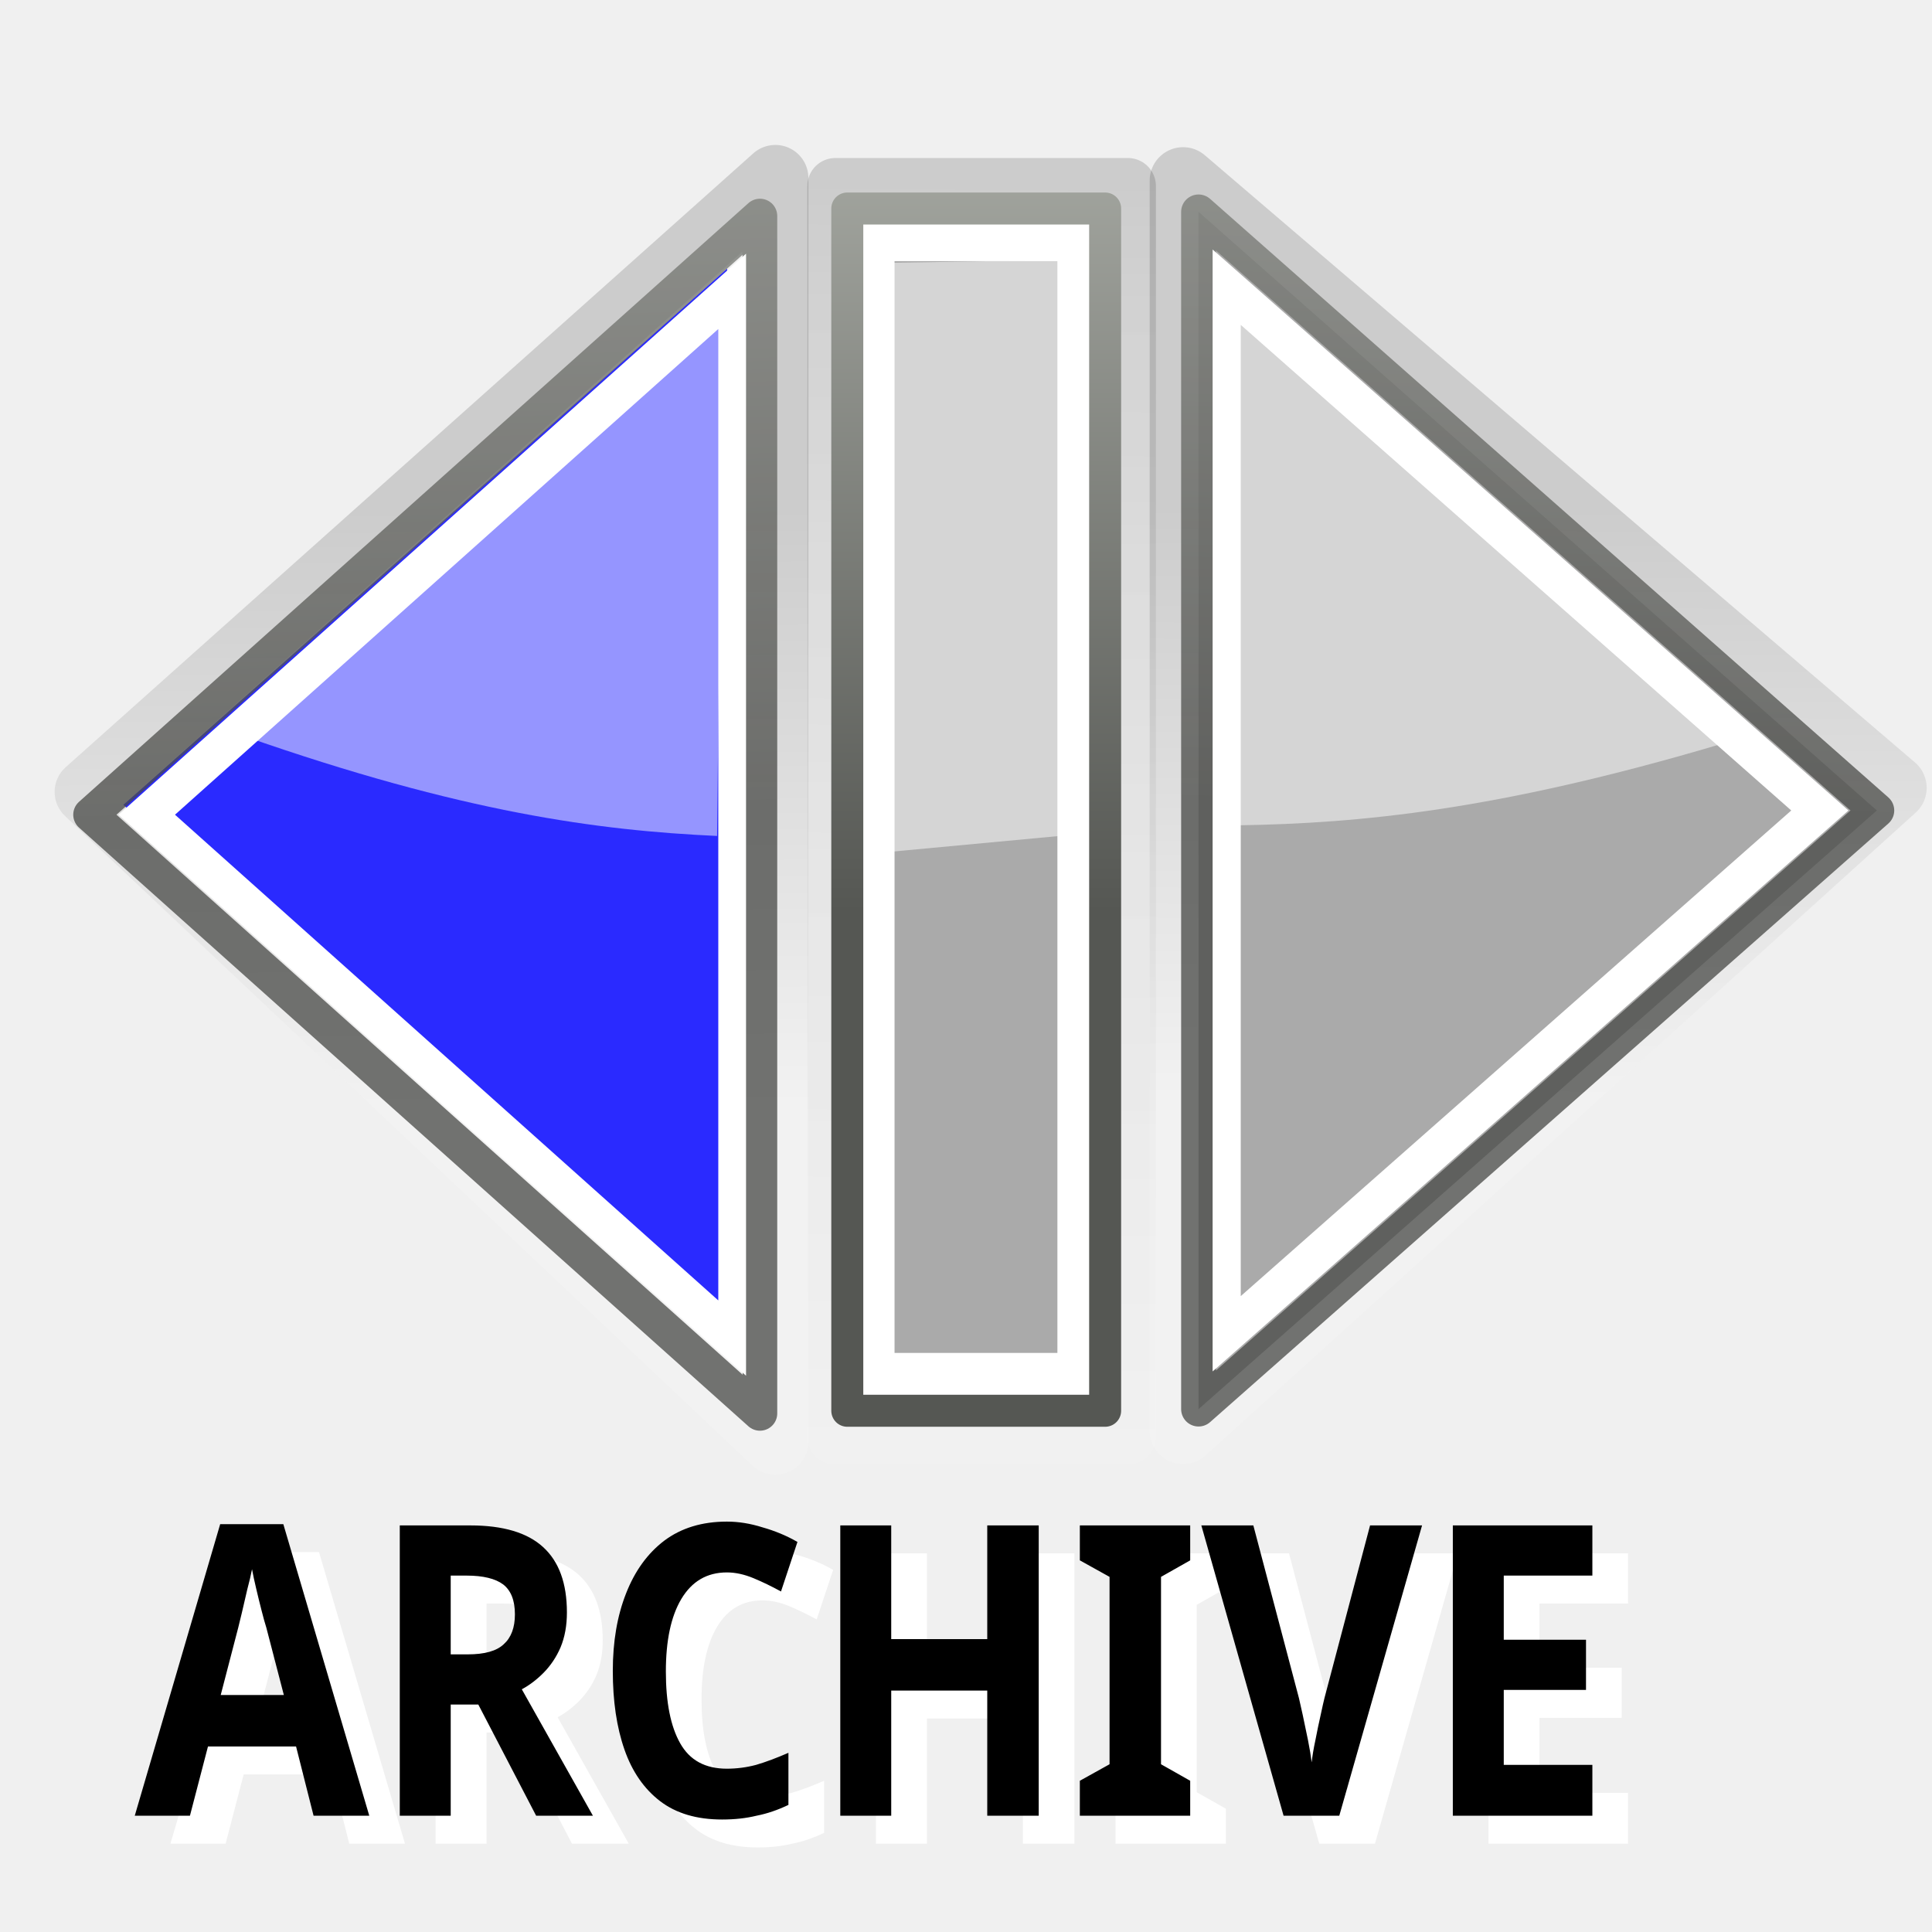
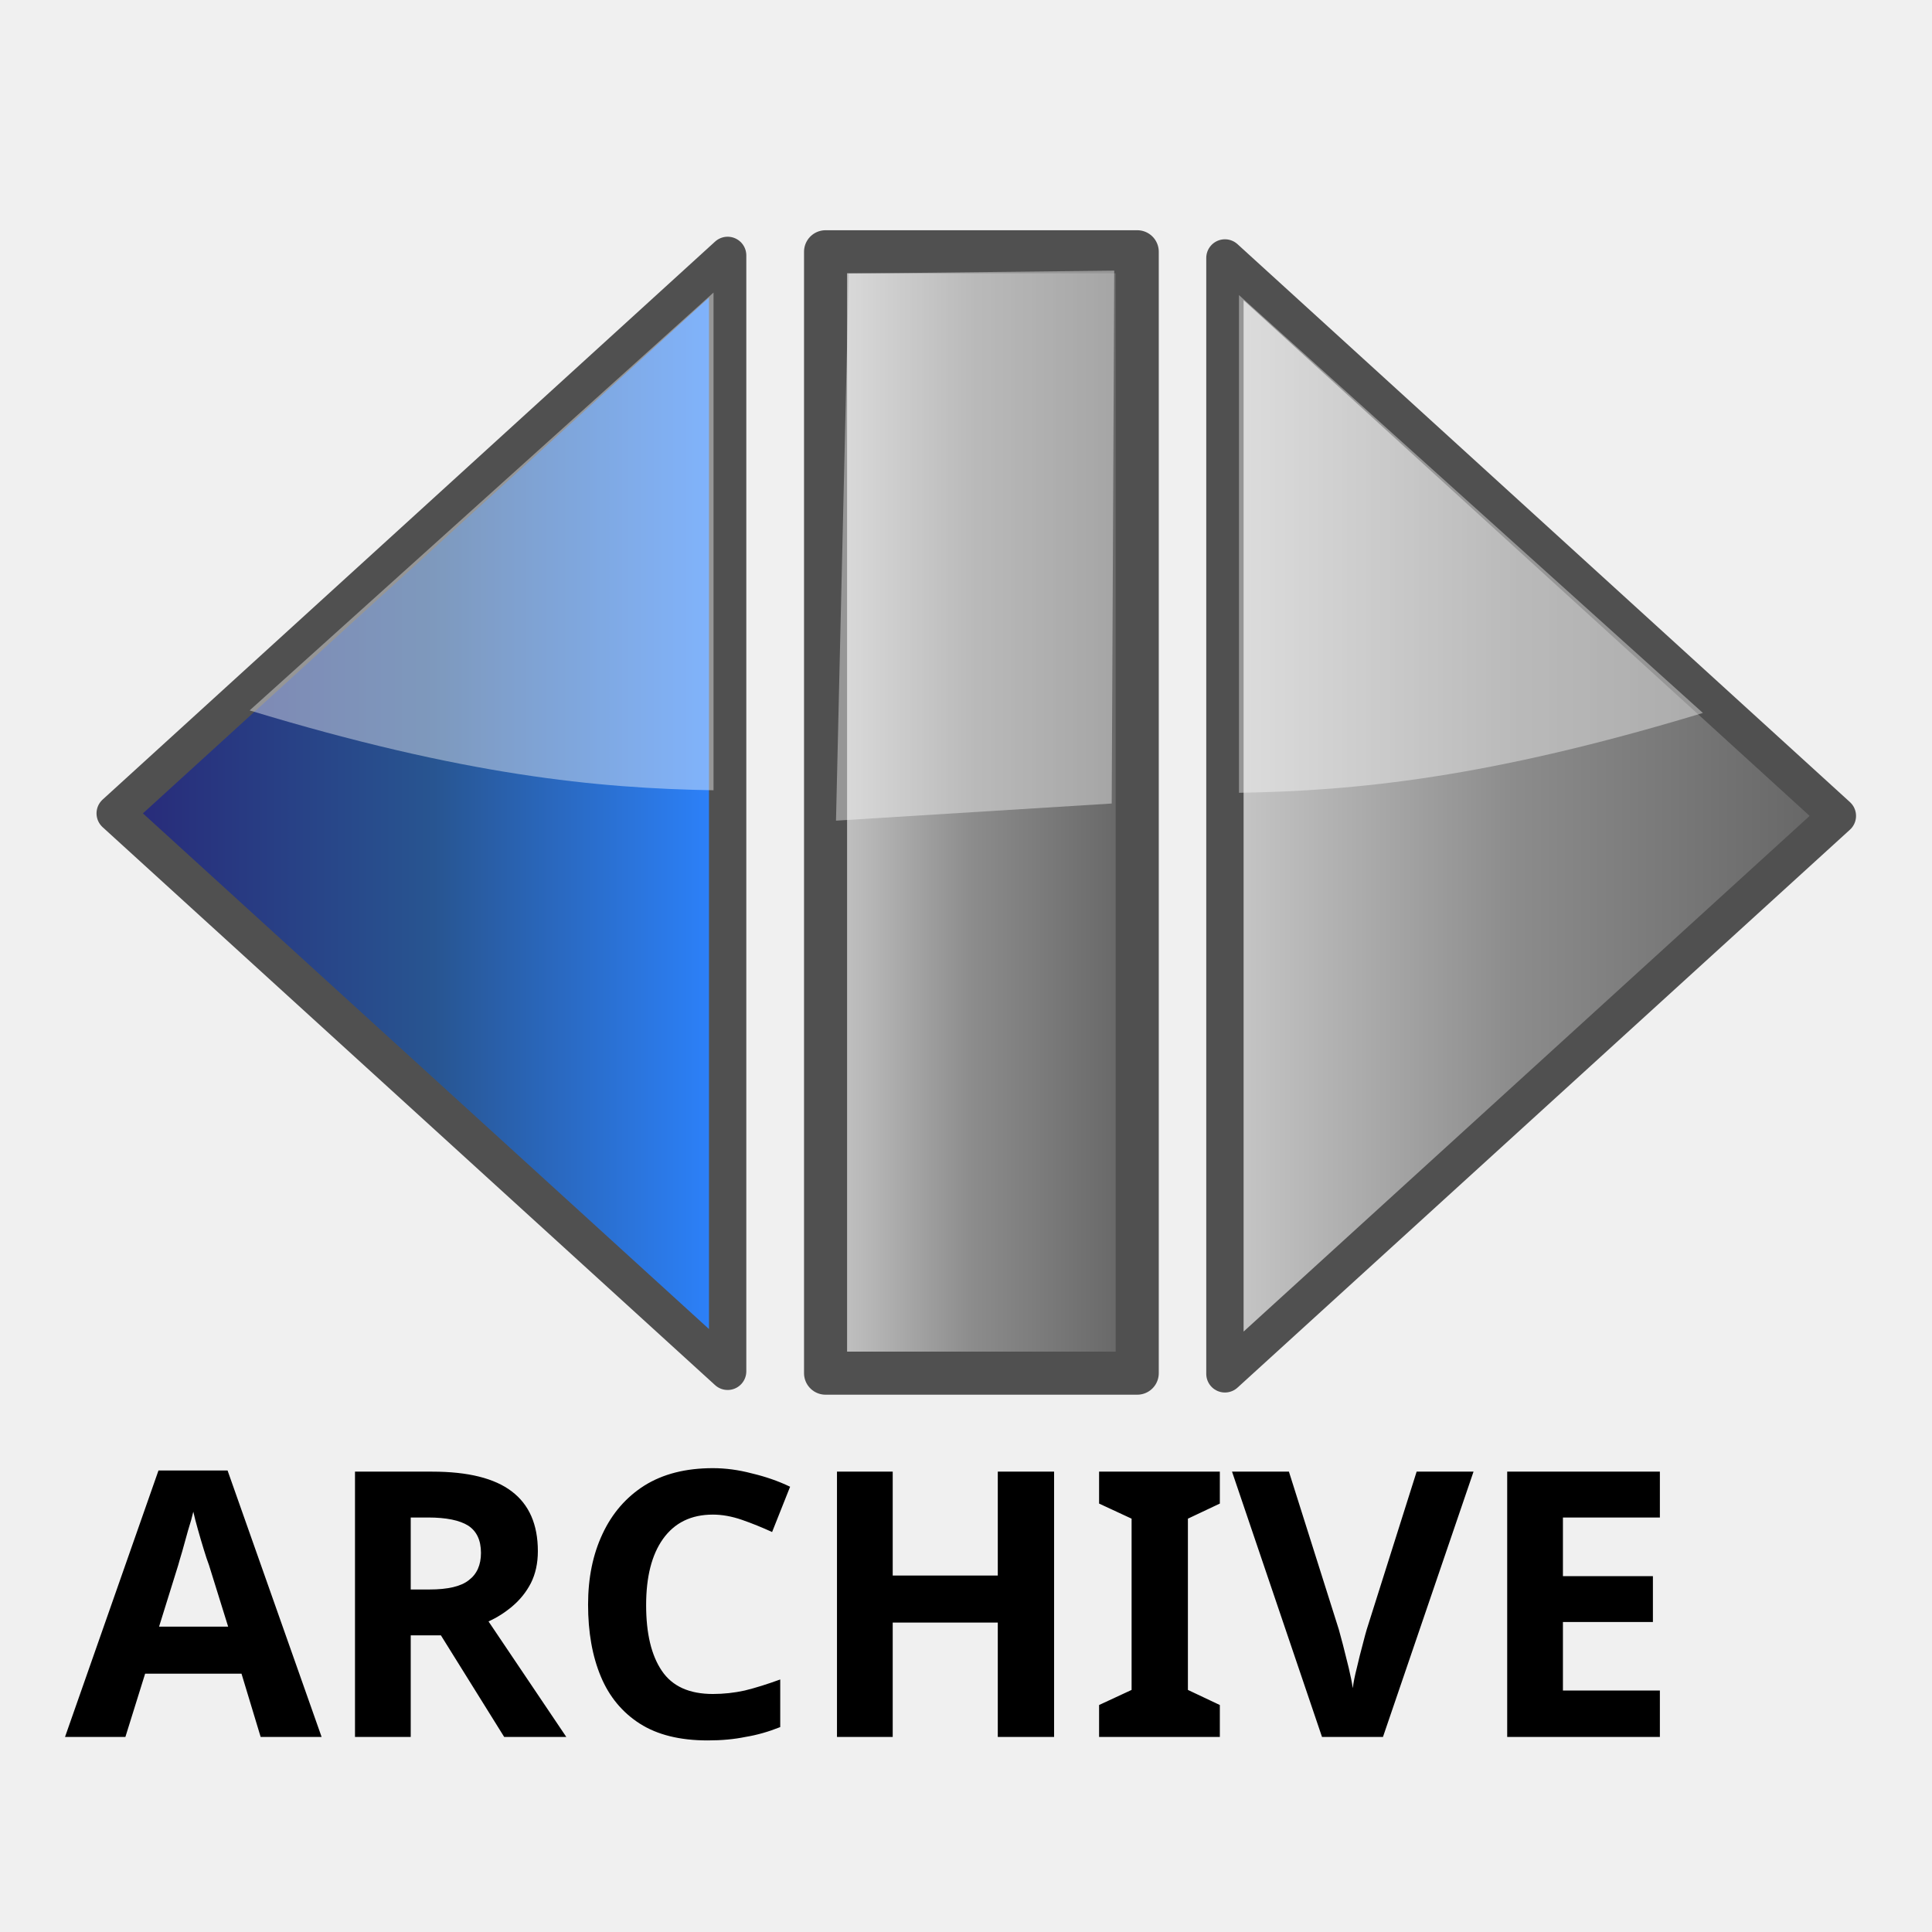
<svg xmlns="http://www.w3.org/2000/svg" xmlns:xlink="http://www.w3.org/1999/xlink" width="52" height="52" id="svg1307" version="1.0">
  <defs id="defs1309">
-     <linearGradient id="linearGradient10086">
-       <stop style="stop-color:white;stop-opacity:1;" offset="0" id="stop10088" />
-       <stop style="stop-color:white;stop-opacity:0;" offset="1" id="stop10090" />
+     <linearGradient id="linearGradientOff">
+       <stop style="stop-color:#c8c8c8;stop-opacity:1;" offset="0" id="stop2896" />
+       <stop id="stop2900" offset="0.469" style="stop-color:#8c8c8c;stop-opacity:1;" />
+       <stop style="stop-color:#646464;stop-opacity:1;" offset="1" id="stop2898" />
    </linearGradient>
-     <linearGradient id="linearGradient3837">
+     <linearGradient id="linearGradientOn">
+       <stop style="stop-color:#2c83ff;stop-opacity:1;" offset="0" id="stop2821" />
+       <stop style="stop-color:#285591;stop-opacity:1;" offset="0.48" id="stop2823" />
+       <stop id="stop2825" offset="1" style="stop-color:#282878;stop-opacity:1;" />
+     </linearGradient>
+     <linearGradient id="linearGradientStoppedOff">
+       <stop style="stop-color:#c8c8c8;stop-opacity:1;" offset="0" id="stop13" />
+       <stop id="stop15" offset="0.15" style="stop-color:#8c8c8c;stop-opacity:1;" />
+       <stop style="stop-color:#646464;stop-opacity:1;" offset="1" id="stop17" />
+     </linearGradient>
+     <linearGradient id="linearGradientForwardOn">
+       <stop id="stop2906" offset="0" style="stop-color:#2a2aff;stop-opacity:1;" />
+       <stop id="stop2892" offset="0.48" style="stop-color:#2a2a91;stop-opacity:1;" />
+       <stop style="stop-color:#000000;stop-opacity:1;" offset="1" id="stop2888" />
+     </linearGradient>
+     <linearGradient id="linearGradientForwardOff">
+       <stop id="stop2824" offset="0" style="stop-color:#646464;stop-opacity:0.784;" />
+       <stop style="stop-color:#505050;stop-opacity:0.89;" offset="0.375" id="stop2826" />
+       <stop id="stop2829" offset="1" style="stop-color:black;stop-opacity:1;" />
+     </linearGradient>
+     <linearGradient id="linearGradientBackwardOn">
+       <stop id="stop28" offset="0" style="stop-color:black;stop-opacity:1;" />
+       <stop id="stop19" offset="0.5" style="stop-color:#2a2a91;stop-opacity:1;" />
+       <stop style="stop-color:#2a2aff;stop-opacity:1;" offset="1" id="stop21" />
+     </linearGradient>
+     <linearGradient id="linearGradientBackwardOff">
      <stop style="stop-color:#000000;stop-opacity:1;" offset="0" id="stop3839" />
-       <stop style="stop-color:#ffffff;stop-opacity:0.784;" offset="1" id="stop3841" />
+       <stop id="stop2828" offset="0.625" style="stop-color:#505050;stop-opacity:0.89;" />
+       <stop style="stop-color:#646464;stop-opacity:0.784;" offset="1" id="stop3841" />
    </linearGradient>
-     <linearGradient id="linearGradient2257">
-       <stop style="stop-color:#8bb3aa;stop-opacity:1;" offset="0" id="stop2259" />
-       <stop style="stop-color:#cc0000" offset="1" id="stop2261" />
-     </linearGradient>
-     <linearGradient id="linearGradient2817">
-       <stop style="stop-color:#000000;stop-opacity:1;" offset="0" id="stop2819" />
-       <stop style="stop-color:#ffffff;stop-opacity:0.485;" offset="1" id="stop2821" />
-     </linearGradient>
-     <linearGradient id="linearGradient2697">
-       <stop id="stop2699" offset="0" style="stop-color:#babdb6" />
-       <stop id="stop2701" offset="1" style="stop-color:#555753" />
-     </linearGradient>
-     <linearGradient id="linearGradient2684">
-       <stop id="stop2686" offset="0" style="stop-color:#ffffff;stop-opacity:1;" />
-       <stop id="stop2688" offset="1" style="stop-color:#000000;stop-opacity:1;" />
-     </linearGradient>
-     <linearGradient id="linearGradient2584">
-       <stop style="stop-color:#000000;stop-opacity:1;" offset="0" id="stop2586" />
-       <stop style="stop-color:#ffffff;stop-opacity:0;" offset="1" id="stop2588" />
-     </linearGradient>
-     <linearGradient id="linearGradient5075">
-       <stop style="stop-color:#adb0a8;stop-opacity:1;" offset="0" id="stop5077" />
-       <stop style="stop-color:#464744;stop-opacity:1" offset="1" id="stop5079" />
-     </linearGradient>
-     <linearGradient id="linearGradient3340">
-       <stop style="stop-color:#ffffff;stop-opacity:1;" offset="0" id="stop3342" />
-       <stop style="stop-color:#ffffff;stop-opacity:0.629;" offset="1" id="stop3344" />
-     </linearGradient>
-     <linearGradient xlink:href="#linearGradient2697" id="linearGradient12002" gradientUnits="userSpaceOnUse" gradientTransform="matrix(0.867494,0,0,-1.54091,-125.9699,168.1782)" x1="169" y1="110.338" x2="169" y2="93.205" />
-     <linearGradient xlink:href="#linearGradient2817" id="linearGradient12006" gradientUnits="userSpaceOnUse" gradientTransform="matrix(0.984071,0,0,1.602679,-146.2839,-130.4198)" x1="174.834" y1="84.263" x2="174.745" y2="105.491" />
-     <linearGradient xlink:href="#linearGradient5075" id="linearGradient12011" gradientUnits="userSpaceOnUse" gradientTransform="matrix(0.757417,0,0,-1.158603,-11.29214,131.8815)" x1="71.289" y1="124.117" x2="70.827" y2="95" />
-     <linearGradient xlink:href="#linearGradient2684" id="linearGradient12015" gradientUnits="userSpaceOnUse" gradientTransform="matrix(0.827145,0,0,1.244495,-16.54056,-97.02177)" x1="70.914" y1="101.742" x2="70.952" y2="88.924" />
-     <linearGradient xlink:href="#linearGradient5075" id="linearGradient2909" gradientUnits="userSpaceOnUse" gradientTransform="matrix(-0.747501,0,0,-1.158789,63.435,132.013)" x1="71.289" y1="124.117" x2="70.827" y2="95" />
-     <linearGradient xlink:href="#linearGradient2684" id="linearGradient2913" gradientUnits="userSpaceOnUse" gradientTransform="matrix(-0.800959,0,0,1.25804,67.72026,-98.20001)" x1="70.914" y1="101.742" x2="70.952" y2="88.924" />
+     <linearGradient xlink:href="#linearGradientOff" id="linearGradient2860" x1="32.966" y1="21.814" x2="49.455" y2="21.814" gradientUnits="userSpaceOnUse" spreadMethod="pad" gradientTransform="matrix(0.999717,0,0,1.009647,1.167101e-2,-6.462001e-2)" />
+     <linearGradient xlink:href="#linearGradientBackwardOn" id="linearGradient2868" x1="2.437" y1="21.928" x2="20.454" y2="21.928" gradientUnits="userSpaceOnUse" gradientTransform="matrix(0.970424,0,0,0.929169,4.684735e-2,1.553184)" />
+     <linearGradient xlink:href="#linearGradientOff" id="linearGradient2844" x1="24.077" y1="21.721" x2="28.46" y2="21.721" gradientUnits="userSpaceOnUse" gradientTransform="matrix(1.913941,0,0,1.027151,-23.86232,-0.443925)" />
+     <linearGradient xlink:href="#linearGradientOn" id="linearGradient2822" gradientUnits="userSpaceOnUse" gradientTransform="matrix(0.999717,0,0,1.009647,-29.85668,-0.133228)" spreadMethod="pad" x1="32.966" y1="21.814" x2="49.455" y2="21.814" />
+     <linearGradient xlink:href="#linearGradientOn" id="linearGradient2828" gradientUnits="userSpaceOnUse" gradientTransform="matrix(0.999717,0,0,1.009647,-29.85668,-0.133228)" spreadMethod="pad" x1="32.966" y1="21.814" x2="49.455" y2="21.814" />
  </defs>
  <g id="layer4" style="display:inline" />
  <g id="layer1" style="display:inline">
-     <text id="text5940" y="45.349" x="5.018" style="font-size:10px;font-style:normal;font-variant:normal;font-weight:bold;font-stretch:normal;text-align:start;line-height:125%;writing-mode:lr-tb;text-anchor:start;fill:white;fill-opacity:1;stroke:none;stroke-width:1px;stroke-linecap:butt;stroke-linejoin:miter;stroke-opacity:1;display:inline;font-family:Sans" xml:space="preserve" transform="scale(0.91394,1.094164)">
-       <tspan y="45.349" x="5.018" id="tspan5942">ARCHIVE</tspan>
+     <path style="color:black;fill:url(#linearGradient2860);fill-opacity:1.0;fill-rule:evenodd;stroke:#505050;stroke-width:1.005;stroke-linecap:square;stroke-linejoin:round;marker:none;marker-start:none;marker-mid:none;marker-end:none;stroke-miterlimit:4;stroke-dasharray:none;stroke-dashoffset:0;stroke-opacity:1;visibility:visible;display:inline;overflow:visible" d="M 32.969,36.977 L 32.969,6.943 L 49.453,21.96 L 32.969,36.977 z " id="path3375" />
+     <path style="opacity:0.4;color:black;fill:white;fill-opacity:1;fill-rule:nonzero;stroke:none;stroke-width:2;stroke-linecap:round;stroke-linejoin:round;marker:none;marker-start:none;marker-mid:none;marker-end:none;stroke-miterlimit:10;stroke-dasharray:none;stroke-dashoffset:0;stroke-opacity:1;visibility:visible;display:block;overflow:visible" d="M 33.348,7.943 L 33.348,21.338 C 36.473,21.287 40.055,20.942 45.834,19.189 L 33.348,7.943 z " id="path2339" />
+     <path style="color:black;fill:url(#linearGradient2844);fill-opacity:1.0;fill-rule:evenodd;stroke:#505050;stroke-width:1.159;stroke-linecap:square;stroke-linejoin:round;marker:none;marker-start:none;marker-mid:none;marker-end:none;stroke-miterlimit:4;stroke-dasharray:none;stroke-dashoffset:0;stroke-opacity:1;visibility:visible;display:inline;overflow:visible" d="M 22.22,6.776 L 22.22,36.959 L 30.609,36.959 L 30.609,6.776 L 22.22,6.776 z " id="path2827" />
+     <path style="opacity:0.4;color:black;fill:white;fill-opacity:1;fill-rule:nonzero;stroke:none;stroke-width:2;stroke-linecap:round;stroke-linejoin:round;marker:none;marker-start:none;marker-mid:none;marker-end:none;stroke-miterlimit:10;stroke-dasharray:none;stroke-dashoffset:0;stroke-opacity:1;visibility:visible;display:block;overflow:visible" d="M 22.844,7.363 L 22.501,22.088 L 29.922,21.627 L 29.99,7.284 L 22.844,7.363 z " id="path2171" />
+     <text xml:space="preserve" style="font-size:10px;font-style:normal;font-variant:normal;font-weight:bold;font-stretch:normal;text-align:start;line-height:100%;writing-mode:lr-tb;text-anchor:start;fill:black;fill-opacity:1;stroke:none;stroke-width:1px;stroke-linecap:butt;stroke-linejoin:miter;stroke-opacity:1;font-family:Sans" x="1.75" y="46.75" id="text2830">
+       <tspan id="tspan2832" x="1.75" y="46.75">ARCHIVE</tspan>
    </text>
-     <path id="path2682" d="M 31.843,38.505 L 31.843,4.861 L 50.957,21.205 L 31.843,38.505 z " style="opacity:0.15;color:black;fill:none;fill-opacity:1;fill-rule:evenodd;stroke:url(#linearGradient12015);stroke-width:1.799;stroke-linecap:square;stroke-linejoin:round;marker:none;marker-start:none;marker-mid:none;marker-end:none;stroke-miterlimit:4;stroke-dasharray:none;stroke-dashoffset:0;stroke-opacity:1;visibility:visible;display:inline;overflow:visible" />
-     <path style="color:black;fill:#aaa;fill-opacity:1;fill-rule:evenodd;stroke:none;stroke-width:1;stroke-linecap:square;stroke-linejoin:round;marker:none;marker-start:none;marker-mid:none;marker-end:none;stroke-miterlimit:4;stroke-dasharray:none;stroke-dashoffset:0;stroke-opacity:1;visibility:visible;display:inline;overflow:visible" d="M 32.259,37.926 L 32.259,5.703 L 50.515,21.814 L 32.259,37.926 z " id="path3375" />
-     <path style="opacity:0.75;color:black;fill:none;fill-opacity:1;fill-rule:evenodd;stroke:url(#linearGradient12011);stroke-width:0.937;stroke-linecap:square;stroke-linejoin:round;marker:none;marker-start:none;marker-mid:none;marker-end:none;stroke-miterlimit:4;stroke-dasharray:none;stroke-dashoffset:0;stroke-opacity:1;visibility:visible;display:inline;overflow:visible" d="M 32.259,5.703 L 32.259,37.926 L 50.515,21.814 L 32.259,5.703 z " id="path2479" />
-     <path style="color:black;fill:white;fill-opacity:1;fill-rule:evenodd;stroke:none;stroke-width:3;stroke-linecap:square;stroke-linejoin:miter;marker:none;marker-start:none;marker-mid:none;marker-end:none;stroke-miterlimit:4;stroke-dasharray:none;stroke-dashoffset:0;stroke-opacity:1;visibility:visible;display:inline;overflow:visible" d="M 32.638,6.716 L 32.638,36.912 L 49.751,21.814 L 32.638,6.716 z M 33.395,8.744 L 48.212,21.814 L 33.395,34.885 L 33.395,8.744 z " id="path2481" />
-     <path style="opacity:0.5;color:black;fill:white;fill-opacity:1;fill-rule:nonzero;stroke:none;stroke-width:2;stroke-linecap:round;stroke-linejoin:round;marker:none;marker-start:none;marker-mid:none;marker-end:none;stroke-miterlimit:10;stroke-dasharray:none;stroke-dashoffset:0;stroke-opacity:1;visibility:visible;display:block;overflow:visible" d="M 33.348,8.672 L 33.348,22.213 C 36.582,22.161 40.29,21.813 46.272,20.041 L 33.348,8.672 z " id="path2339" />
-     <path style="opacity:0.15;color:black;fill:none;fill-opacity:1;fill-rule:evenodd;stroke:url(#linearGradient12006);stroke-width:1.509;stroke-linecap:square;stroke-linejoin:round;marker:none;marker-start:none;marker-mid:none;marker-end:none;stroke-miterlimit:4;stroke-dasharray:none;stroke-dashoffset:0;stroke-opacity:1;visibility:visible;display:inline;overflow:visible" d="M 22.484,5.007 L 22.484,38.663 L 30.357,38.663 L 30.357,5.007 L 22.484,5.007 z " id="path2815" />
-     <path style="color:black;fill:white;fill-opacity:1;fill-rule:evenodd;stroke:none;stroke-width:1;stroke-linecap:square;stroke-linejoin:miter;marker:none;marker-start:none;marker-mid:none;marker-end:none;stroke-miterlimit:4;stroke-dasharray:none;stroke-dashoffset:0;stroke-opacity:1;visibility:visible;display:inline;overflow:visible" d="M 22.734,5.763 L 22.734,37.618 L 29.939,37.618 L 29.939,5.763 L 22.734,5.763 z " id="path5625" />
-     <path id="path2762" d="M 22.805,37.971 L 22.805,5.612 L 29.745,5.612 L 29.745,37.971 L 22.805,37.971 z " style="color:black;fill:none;fill-opacity:1;fill-rule:evenodd;stroke:url(#linearGradient12002);stroke-width:0.861;stroke-linecap:square;stroke-linejoin:round;marker:none;marker-start:none;marker-mid:none;marker-end:none;stroke-miterlimit:4;stroke-dasharray:none;stroke-dashoffset:0;stroke-opacity:1;visibility:visible;display:inline;overflow:visible" />
-     <path style="color:black;fill:#aaa;fill-opacity:1;fill-rule:evenodd;stroke:none;stroke-width:1;stroke-linecap:square;stroke-linejoin:miter;marker:none;marker-start:none;marker-mid:none;marker-end:none;stroke-miterlimit:4;stroke-dasharray:none;stroke-dashoffset:0;stroke-opacity:1;visibility:visible;display:inline;overflow:visible" d="M 24.077,7.029 L 24.077,36.414 L 28.46,36.414 L 28.46,7.029 L 24.077,7.029 z " id="path2827" />
-     <path style="opacity:0.5;color:black;fill:white;fill-opacity:1;fill-rule:nonzero;stroke:none;stroke-width:2;stroke-linecap:round;stroke-linejoin:round;marker:none;marker-start:none;marker-mid:none;marker-end:none;stroke-miterlimit:10;stroke-dasharray:none;stroke-dashoffset:0;stroke-opacity:1;visibility:visible;display:block;overflow:visible" d="M 23.707,7.077 L 23.461,22.973 L 28.775,22.476 L 28.824,6.992 L 23.707,7.077 z " id="path2171" />
-     <text id="text5046" y="44.665" x="3.968" style="font-size:10px;font-style:normal;font-variant:normal;font-weight:bold;font-stretch:normal;text-align:start;line-height:125%;writing-mode:lr-tb;text-anchor:start;fill:black;fill-opacity:1;stroke:none;stroke-width:1px;stroke-linecap:butt;stroke-linejoin:miter;stroke-opacity:1;display:inline;font-family:Sans" xml:space="preserve" transform="scale(0.91394,1.094164)">
-       <tspan y="44.665" x="3.968" id="tspan5048">ARCHIVE</tspan>
-     </text>
-     <path id="path1976" d="M 20.868,38.802 L 20.868,4.791 L 2.36,21.314 L 20.868,38.802 z " style="opacity:0.15;color:black;fill:none;fill-opacity:1;fill-rule:evenodd;stroke:url(#linearGradient2913);stroke-width:1.78;stroke-linecap:square;stroke-linejoin:round;marker:none;marker-start:none;marker-mid:none;marker-end:none;stroke-miterlimit:4;stroke-dasharray:none;stroke-dashoffset:0;stroke-opacity:1;visibility:visible;display:inline;overflow:visible" />
-     <path style="color:black;fill:#2a2aff;fill-opacity:1;fill-rule:evenodd;stroke:none;stroke-width:1;stroke-linecap:square;stroke-linejoin:round;marker:none;marker-start:none;marker-mid:none;marker-end:none;stroke-miterlimit:4;stroke-dasharray:none;stroke-dashoffset:0;stroke-opacity:1;visibility:visible;display:inline;overflow:visible" d="M 19.57,36.097 L 19.57,7.228 L 3.32,21.663 L 19.57,36.097 z " id="path1978" />
-     <path style="opacity:0.75;color:black;fill:none;fill-opacity:1;fill-rule:evenodd;stroke:url(#linearGradient2909);stroke-width:0.931;stroke-linecap:square;stroke-linejoin:round;marker:none;marker-start:none;marker-mid:none;marker-end:none;stroke-miterlimit:4;stroke-dasharray:none;stroke-dashoffset:0;stroke-opacity:1;visibility:visible;display:inline;overflow:visible" d="M 20.454,5.814 L 20.454,38.042 L 2.437,21.928 L 20.454,5.814 z " id="path1980" />
-     <path style="color:black;fill:white;fill-opacity:1;fill-rule:evenodd;stroke:none;stroke-width:3;stroke-linecap:square;stroke-linejoin:miter;marker:none;marker-start:none;marker-mid:none;marker-end:none;stroke-miterlimit:4;stroke-dasharray:none;stroke-dashoffset:0;stroke-opacity:1;visibility:visible;display:inline;overflow:visible" d="M 20.08,6.828 L 20.08,37.028 L 3.191,21.928 L 20.08,6.828 z M 19.333,8.855 L 4.71,21.928 L 19.333,35.001 L 19.333,8.855 z " id="path1982" />
-     <path style="opacity:0.5;color:black;fill:white;fill-opacity:1;fill-rule:nonzero;stroke:none;stroke-width:2;stroke-linecap:round;stroke-linejoin:round;marker:none;marker-start:none;marker-mid:none;marker-end:none;stroke-miterlimit:10;stroke-dasharray:none;stroke-dashoffset:0;stroke-opacity:1;visibility:visible;display:block;overflow:visible" d="M 19.455,8.075 L 19.301,22.5 C 16.111,22.352 12.456,21.874 6.573,19.814 L 19.455,8.075 z " id="path1984" />
+     <g id="g2824" transform="matrix(-1,0,0,1,22.68448,0)">
+       <path id="path2818" d="M 3.1,36.909 L 3.1,6.874 L 19.584,21.892 L 3.1,36.909 z " style="color:black;fill:url(#linearGradient2828);fill-opacity:1;fill-rule:evenodd;stroke:#505050;stroke-width:1.005;stroke-linecap:square;stroke-linejoin:round;marker:none;marker-start:none;marker-mid:none;marker-end:none;stroke-miterlimit:4;stroke-dasharray:none;stroke-dashoffset:0;stroke-opacity:1;visibility:visible;display:inline;overflow:visible" />
+       <path id="path2820" d="M 3.48,7.874 L 3.48,21.27 C 6.604,21.218 10.186,20.874 15.966,19.121 L 3.48,7.874 z " style="opacity:0.4;color:black;fill:white;fill-opacity:1;fill-rule:nonzero;stroke:none;stroke-width:2;stroke-linecap:round;stroke-linejoin:round;marker:none;marker-start:none;marker-mid:none;marker-end:none;stroke-miterlimit:10;stroke-dasharray:none;stroke-dashoffset:0;stroke-opacity:1;visibility:visible;display:block;overflow:visible" />
+     </g>
  </g>
</svg>
